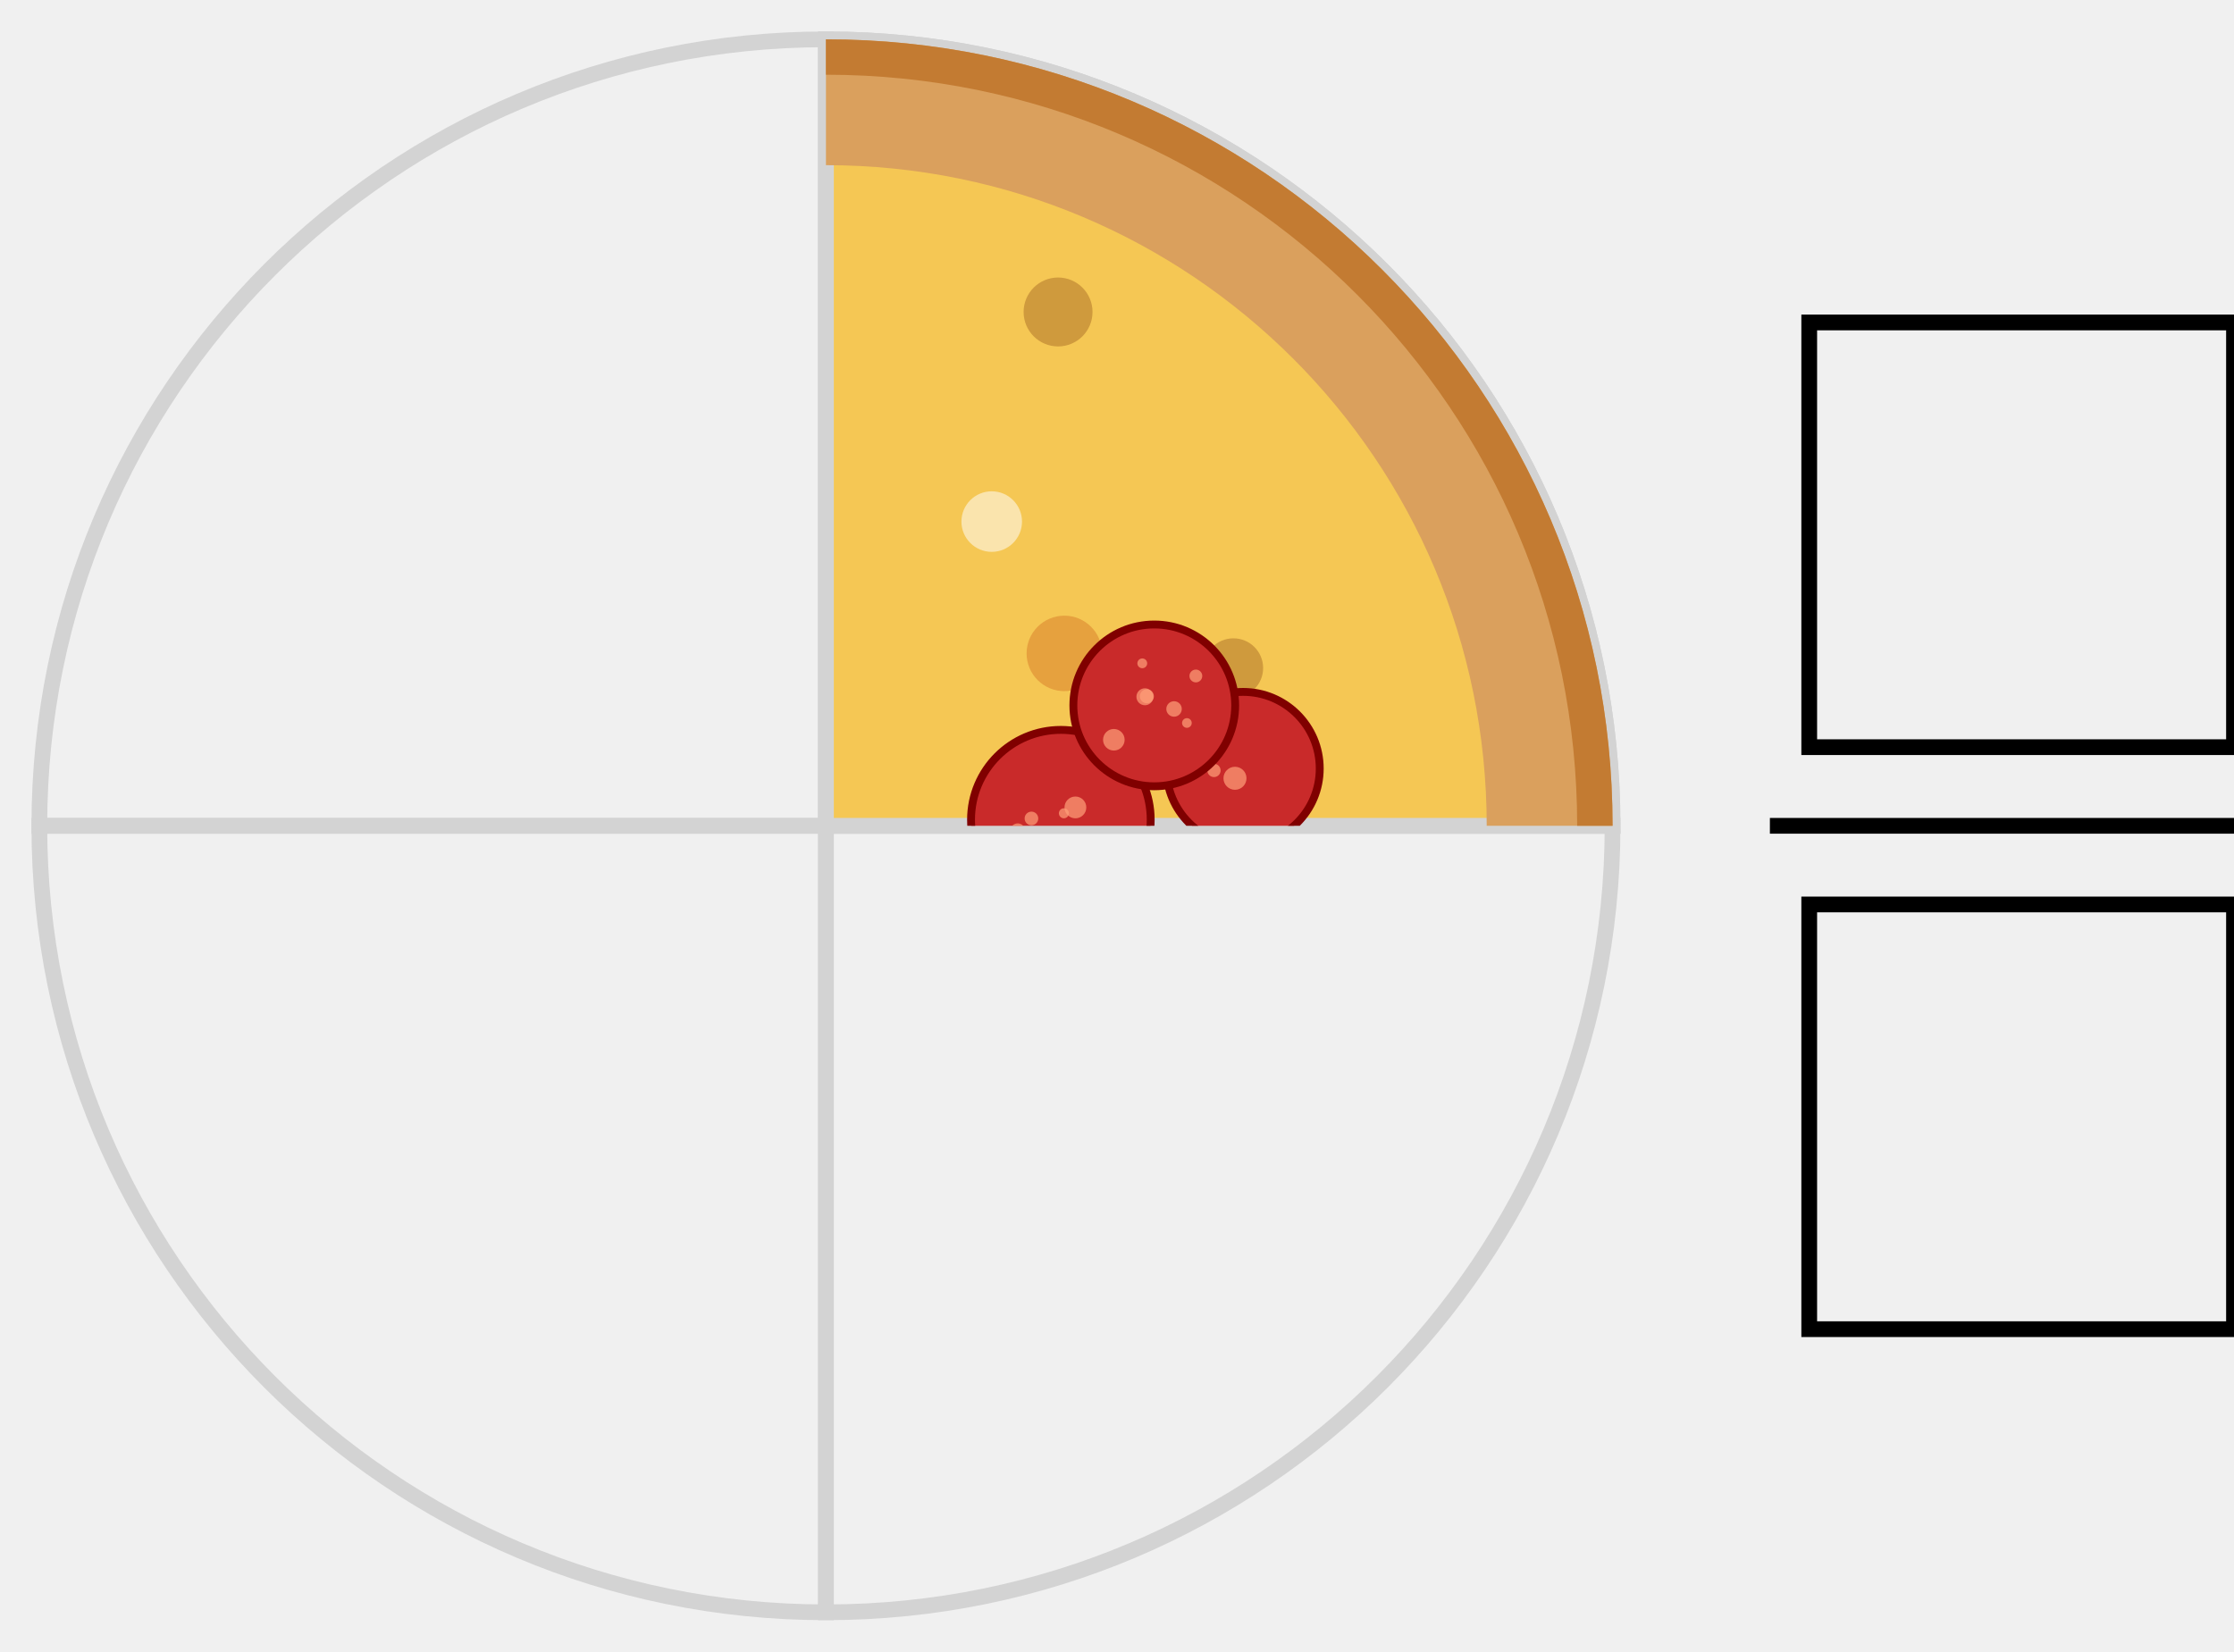
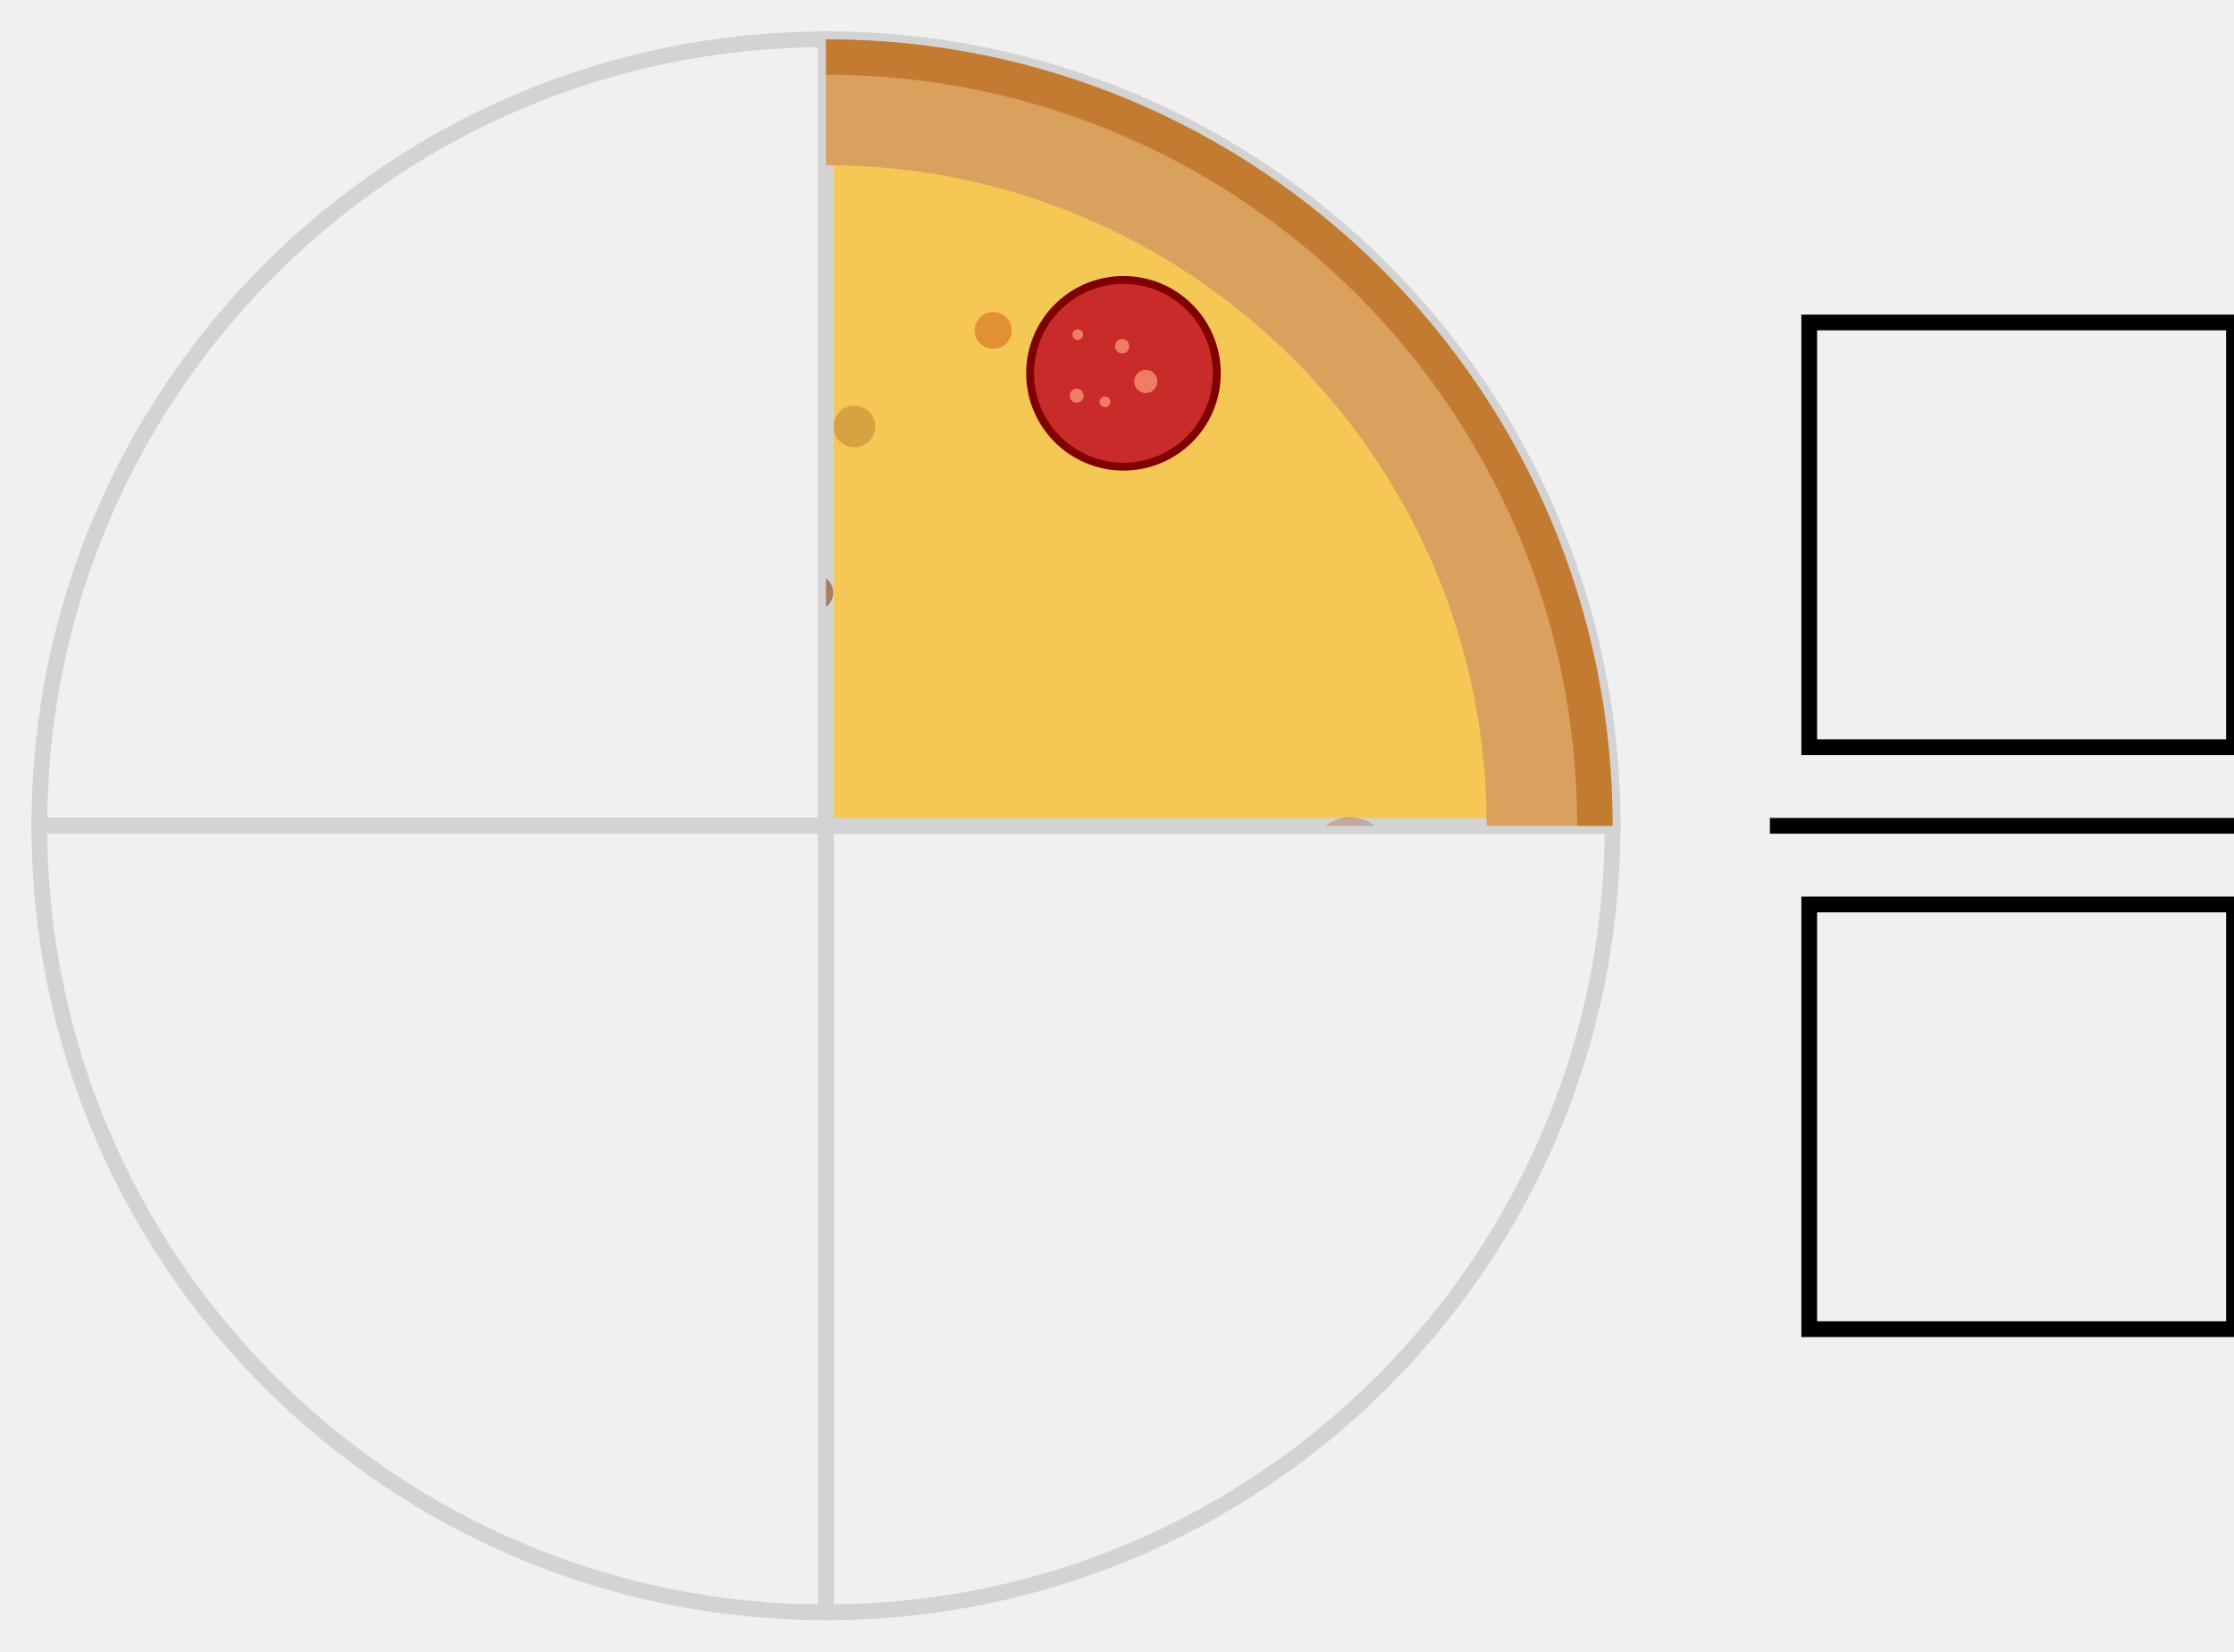
<svg xmlns="http://www.w3.org/2000/svg" xmlns:xlink="http://www.w3.org/1999/xlink" width="284.0" height="210" viewBox="0 0 284.0 210">
  <defs>
-     <clipPath id="clip-4434270864-4433618896">
+     <clipPath id="clip-4511668880-4511219792">
      <path d="M105.0,105.0 L105.0,5.0 A100,100,0,0,1,205.0,105.0 Z" fill="none" />
    </clipPath>
  </defs>
  <g>
    <path d="M105.0,105.0 L105.0,5.0 A100,100,0,0,1,205.0,105.0 Z" fill="none" stroke="lightgray" stroke-width="2" />
    <path d="M105.0,105.0 L205.0,105.0 A100,100,0,0,1,105.0,205.0 Z" fill="none" stroke="lightgray" stroke-width="2" />
    <path d="M105.0,105.0 L105.0,205.0 A100,100,0,0,1,5.0,105 Z" fill="none" stroke="lightgray" stroke-width="2" />
    <path d="M105.0,105.0 L5.0,105 A100,100,0,0,1,105,5.0 Z" fill="none" stroke="lightgray" stroke-width="2" />
    <path d="M105.0,105.0 L105.0,5.0 A100,100,0,0,1,205.0,105.0 Z" fill="#F5C754" stroke="lightgray" stroke-width="2" />
-     <use xlink:href="#clip-4434270864-4433618896" />
-     <g clip-path="url(#clip-4434270864-4433618896)">
+     <use xlink:href="#clip-4511668880-4511219792" />
+     <g clip-path="url(#clip-4511668880-4511219792)">
      <circle cx="105.0" cy="105.0" r="92" stroke="#DAA05D" stroke-width="16" fill="none" />
      <circle cx="105.0" cy="105.0" r="98" stroke="#C37B32" stroke-width="5" fill="none" />
-       <circle cx="83.277" cy="180.897" r="3.645" fill="#D2691E" fill-opacity="0.252" />
-       <circle cx="152.601" cy="117.943" r="5.197" fill="#FFDE75" fill-opacity="0.201" />
-       <circle cx="43.971" cy="79.412" r="5.373" fill="#FFDE75" fill-opacity="0.309" />
-       <circle cx="156.801" cy="84.937" r="3.776" fill="#8B4513" fill-opacity="0.35" />
-       <circle cx="126.074" cy="66.317" r="3.85" fill="#FFFFFF" fill-opacity="0.517" />
-       <circle cx="48.028" cy="111.918" r="2.203" fill="#FFDE75" fill-opacity="0.247" />
-       <circle cx="134.508" cy="39.666" r="4.381" fill="#8B4513" fill-opacity="0.35" />
-       <circle cx="121.993" cy="140.329" r="3.645" fill="#FFDE75" fill-opacity="0.401" />
-       <circle cx="165.462" cy="135.964" r="5.559" fill="#FFDE75" fill-opacity="0.288" />
-       <circle cx="82.095" cy="109.976" r="3.825" fill="#8B4513" fill-opacity="0.516" />
-       <circle cx="107.404" cy="173.154" r="4.887" fill="#D2691E" fill-opacity="0.213" />
-       <circle cx="135.306" cy="83.079" r="4.798" fill="#D2691E" fill-opacity="0.403" />
-       <circle cx="134.531" cy="160.004" r="3.098" fill="#FFFFFF" fill-opacity="0.473" />
-       <circle cx="66.508" cy="105.052" r="2.506" fill="#D2691E" fill-opacity="0.373" />
-       <circle cx="60.197" cy="87.658" r="4.062" fill="#FFFFFF" fill-opacity="0.455" />
-       <circle cx="158.028" cy="97.717" r="9.745" fill="#C92A2A" stroke="#800000" stroke-width="1" />
-       <circle cx="154.903" cy="95.535" r="0.695" fill="#FFA07A" fill-opacity="0.7" />
-       <circle cx="154.33" cy="97.96" r="0.845" fill="#FFA07A" fill-opacity="0.7" />
-       <circle cx="156.999" cy="98.956" r="1.464" fill="#FFA07A" fill-opacity="0.7" />
-       <circle cx="102.156" cy="129.967" r="10.817" fill="#C92A2A" stroke="#800000" stroke-width="1" />
-       <circle cx="103.801" cy="129.322" r="1.375" fill="#FFA07A" fill-opacity="0.7" />
-       <circle cx="103.47" cy="132.737" r="0.661" fill="#FFA07A" fill-opacity="0.7" />
-       <circle cx="104.32" cy="127.638" r="0.744" fill="#FFA07A" fill-opacity="0.7" />
-       <circle cx="105.567" cy="128.109" r="0.631" fill="#FFA07A" fill-opacity="0.7" />
-       <circle cx="103.589" cy="132.509" r="1.2" fill="#FFA07A" fill-opacity="0.7" />
-       <circle cx="97.25" cy="131.978" r="0.824" fill="#FFA07A" fill-opacity="0.7" />
-       <circle cx="103.87" cy="124.225" r="0.759" fill="#FFA07A" fill-opacity="0.7" />
-       <circle cx="134.864" cy="104.223" r="11.42" fill="#C92A2A" stroke="#800000" stroke-width="1" />
-       <circle cx="129.38" cy="105.666" r="0.973" fill="#FFA07A" fill-opacity="0.7" />
-       <circle cx="135.249" cy="103.406" r="0.638" fill="#FFA07A" fill-opacity="0.7" />
-       <circle cx="139.691" cy="109.851" r="0.672" fill="#FFA07A" fill-opacity="0.7" />
-       <circle cx="131.123" cy="104.063" r="0.867" fill="#FFA07A" fill-opacity="0.7" />
-       <circle cx="140.225" cy="106.795" r="0.785" fill="#FFA07A" fill-opacity="0.7" />
-       <circle cx="137.379" cy="109.593" r="1.269" fill="#FFA07A" fill-opacity="0.7" />
-       <circle cx="136.711" cy="102.661" r="1.386" fill="#FFA07A" fill-opacity="0.7" />
-       <circle cx="146.739" cy="89.688" r="10.285" fill="#C92A2A" stroke="#800000" stroke-width="1" />
-       <circle cx="150.887" cy="91.925" r="0.615" fill="#FFA07A" fill-opacity="0.7" />
-       <circle cx="141.599" cy="94.058" r="1.372" fill="#FFA07A" fill-opacity="0.7" />
-       <circle cx="145.798" cy="88.531" r="0.891" fill="#FFA07A" fill-opacity="0.7" />
-       <circle cx="145.546" cy="88.592" r="1.078" fill="#FFA07A" fill-opacity="0.7" />
-       <circle cx="145.214" cy="84.341" r="0.624" fill="#FFA07A" fill-opacity="0.7" />
-       <circle cx="152.025" cy="85.948" r="0.815" fill="#FFA07A" fill-opacity="0.7" />
-       <circle cx="149.252" cy="90.142" r="0.984" fill="#FFA07A" fill-opacity="0.7" />
+       <circle cx="76.909" cy="156.69" r="4.461" fill="#FFFFFF" fill-opacity="0.357" />
+       <circle cx="43.666" cy="77.036" r="2.377" fill="#FFDE75" fill-opacity="0.509" />
+       <circle cx="60.534" cy="143.982" r="3.984" fill="#FFFFFF" fill-opacity="0.357" />
+       <circle cx="59.058" cy="54.146" r="3.501" fill="#8B4513" fill-opacity="0.587" />
+       <circle cx="116.908" cy="187.701" r="4.63" fill="#8B4513" fill-opacity="0.452" />
+       <circle cx="103.658" cy="75.356" r="2.266" fill="#8B4513" fill-opacity="0.59" />
+       <circle cx="126.26" cy="42.007" r="2.35" fill="#D2691E" fill-opacity="0.582" />
+       <circle cx="85.035" cy="38.874" r="2.592" fill="#D2691E" fill-opacity="0.515" />
+       <circle cx="171.646" cy="108.871" r="4.969" fill="#8B4513" fill-opacity="0.288" />
+       <circle cx="124.936" cy="128.543" r="2.637" fill="#8B4513" fill-opacity="0.226" />
+       <circle cx="156.205" cy="138.614" r="4.645" fill="#FFFFFF" fill-opacity="0.434" />
+       <circle cx="108.623" cy="54.227" r="2.651" fill="#8B4513" fill-opacity="0.289" />
+       <circle cx="23.022" cy="88.78" r="4.544" fill="#8B4513" fill-opacity="0.273" />
+       <circle cx="128.223" cy="163.22" r="4.382" fill="#FFDE75" fill-opacity="0.304" />
+       <circle cx="161.835" cy="152.006" r="4.874" fill="#D2691E" fill-opacity="0.295" />
+       <circle cx="142.823" cy="47.463" r="11.869" fill="#C92A2A" stroke="#800000" stroke-width="1" />
+       <circle cx="140.47" cy="51.09" r="0.683" fill="#FFA07A" fill-opacity="0.7" />
+       <circle cx="145.657" cy="48.502" r="1.479" fill="#FFA07A" fill-opacity="0.7" />
+       <circle cx="137.005" cy="42.547" r="0.677" fill="#FFA07A" fill-opacity="0.7" />
+       <circle cx="136.875" cy="50.309" r="0.892" fill="#FFA07A" fill-opacity="0.7" />
+       <circle cx="142.656" cy="44.02" r="0.909" fill="#FFA07A" fill-opacity="0.7" />
+       <circle cx="138.429" cy="120.133" r="10.826" fill="#C92A2A" stroke="#800000" stroke-width="1" />
+       <circle cx="134.479" cy="117.863" r="0.559" fill="#FFA07A" fill-opacity="0.7" />
+       <circle cx="142.091" cy="122.207" r="1.438" fill="#FFA07A" fill-opacity="0.7" />
+       <circle cx="141.345" cy="124.24" r="0.891" fill="#FFA07A" fill-opacity="0.7" />
+       <circle cx="136.962" cy="122.507" r="1.408" fill="#FFA07A" fill-opacity="0.7" />
+       <circle cx="33.806" cy="77.135" r="11.781" fill="#C92A2A" stroke="#800000" stroke-width="1" />
+       <circle cx="29.852" cy="74.238" r="1.463" fill="#FFA07A" fill-opacity="0.7" />
+       <circle cx="37.703" cy="76.682" r="0.66" fill="#FFA07A" fill-opacity="0.7" />
+       <circle cx="37.922" cy="74.952" r="0.992" fill="#FFA07A" fill-opacity="0.7" />
+       <circle cx="27.814" cy="78.901" r="0.886" fill="#FFA07A" fill-opacity="0.7" />
+       <circle cx="132.279" cy="167.071" r="10.705" fill="#C92A2A" stroke="#800000" stroke-width="1" />
+       <circle cx="134.451" cy="172.422" r="1.021" fill="#FFA07A" fill-opacity="0.7" />
+       <circle cx="136.883" cy="165.034" r="1.041" fill="#FFA07A" fill-opacity="0.7" />
+       <circle cx="135.051" cy="173.013" r="1.485" fill="#FFA07A" fill-opacity="0.7" />
+       <circle cx="135.699" cy="162.078" r="1.165" fill="#FFA07A" fill-opacity="0.7" />
+       <circle cx="130.137" cy="171.43" r="0.858" fill="#FFA07A" fill-opacity="0.7" />
+       <circle cx="131.931" cy="172.835" r="1.048" fill="#FFA07A" fill-opacity="0.7" />
+       <circle cx="127.821" cy="167.893" r="1.099" fill="#FFA07A" fill-opacity="0.7" />
    </g>
    <rect x="230.0" y="41.0" width="54.0" height="54.0" fill="none" stroke="black" stroke-width="2" />
    <rect x="230.0" y="115.0" width="54.0" height="54.0" fill="none" stroke="black" stroke-width="2" />
    <path d="M225.0,105.0 L289.0,105.0" stroke="black" stroke-width="2" />
  </g>
</svg>
